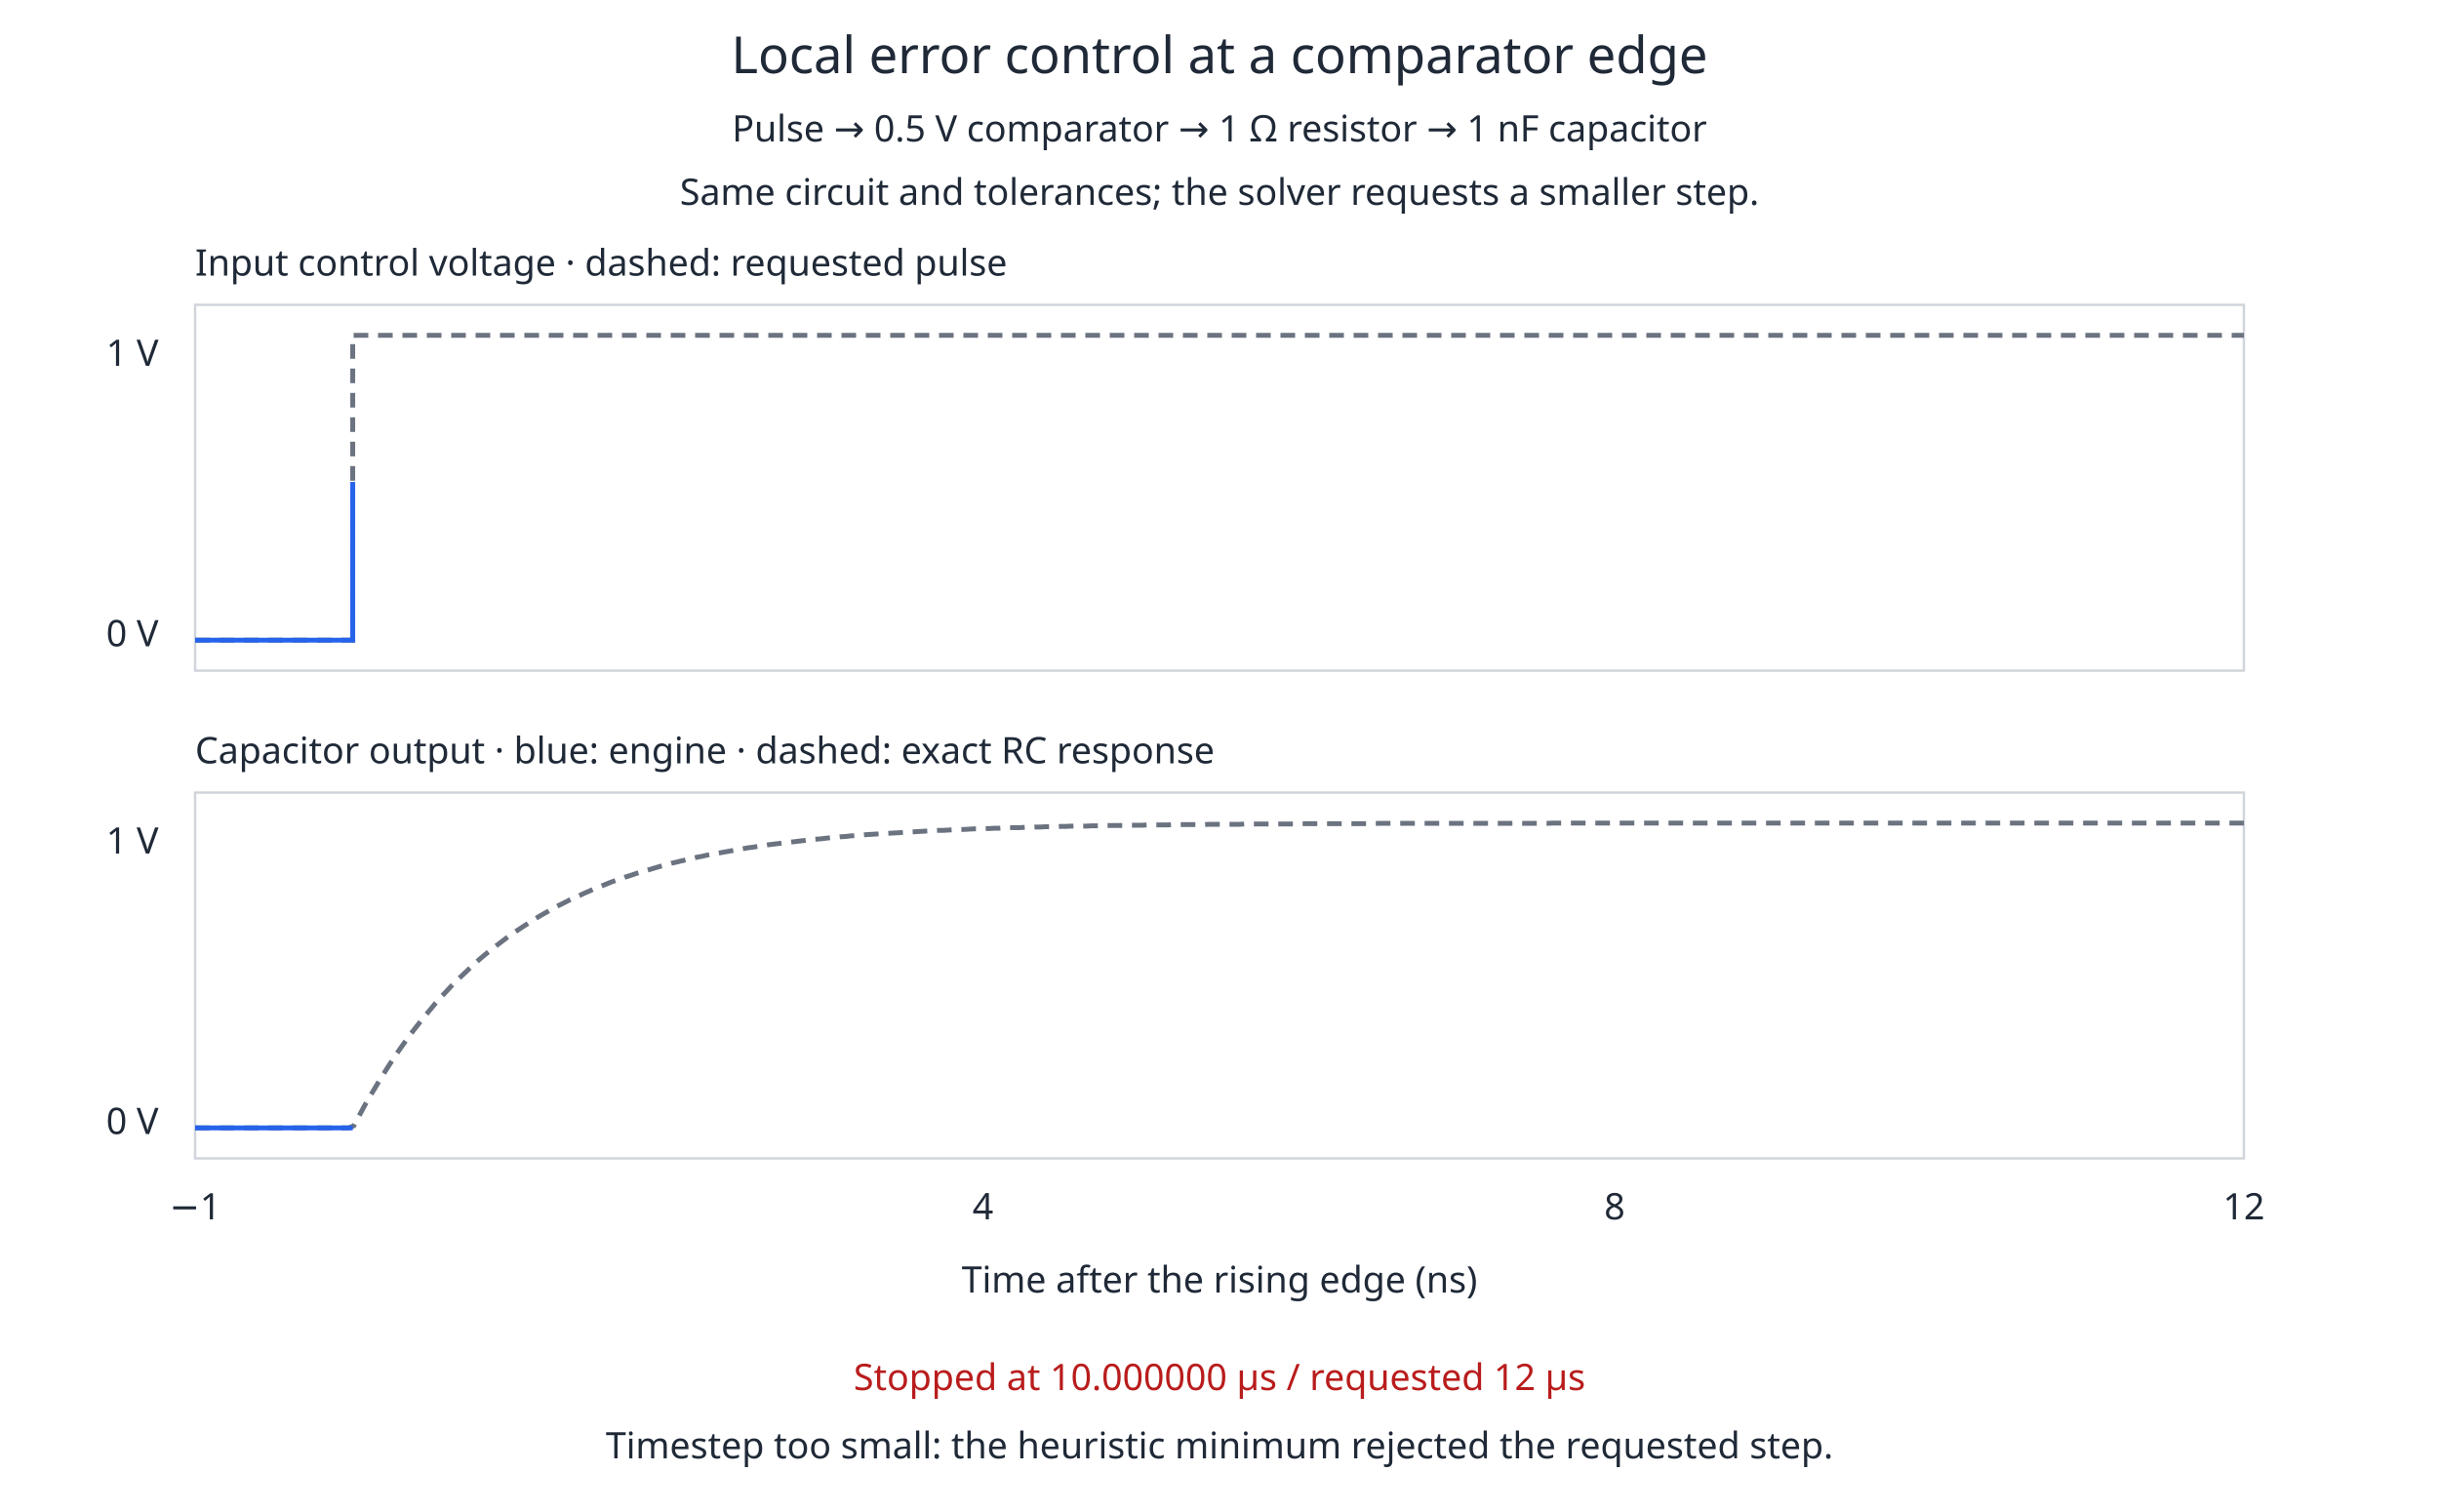
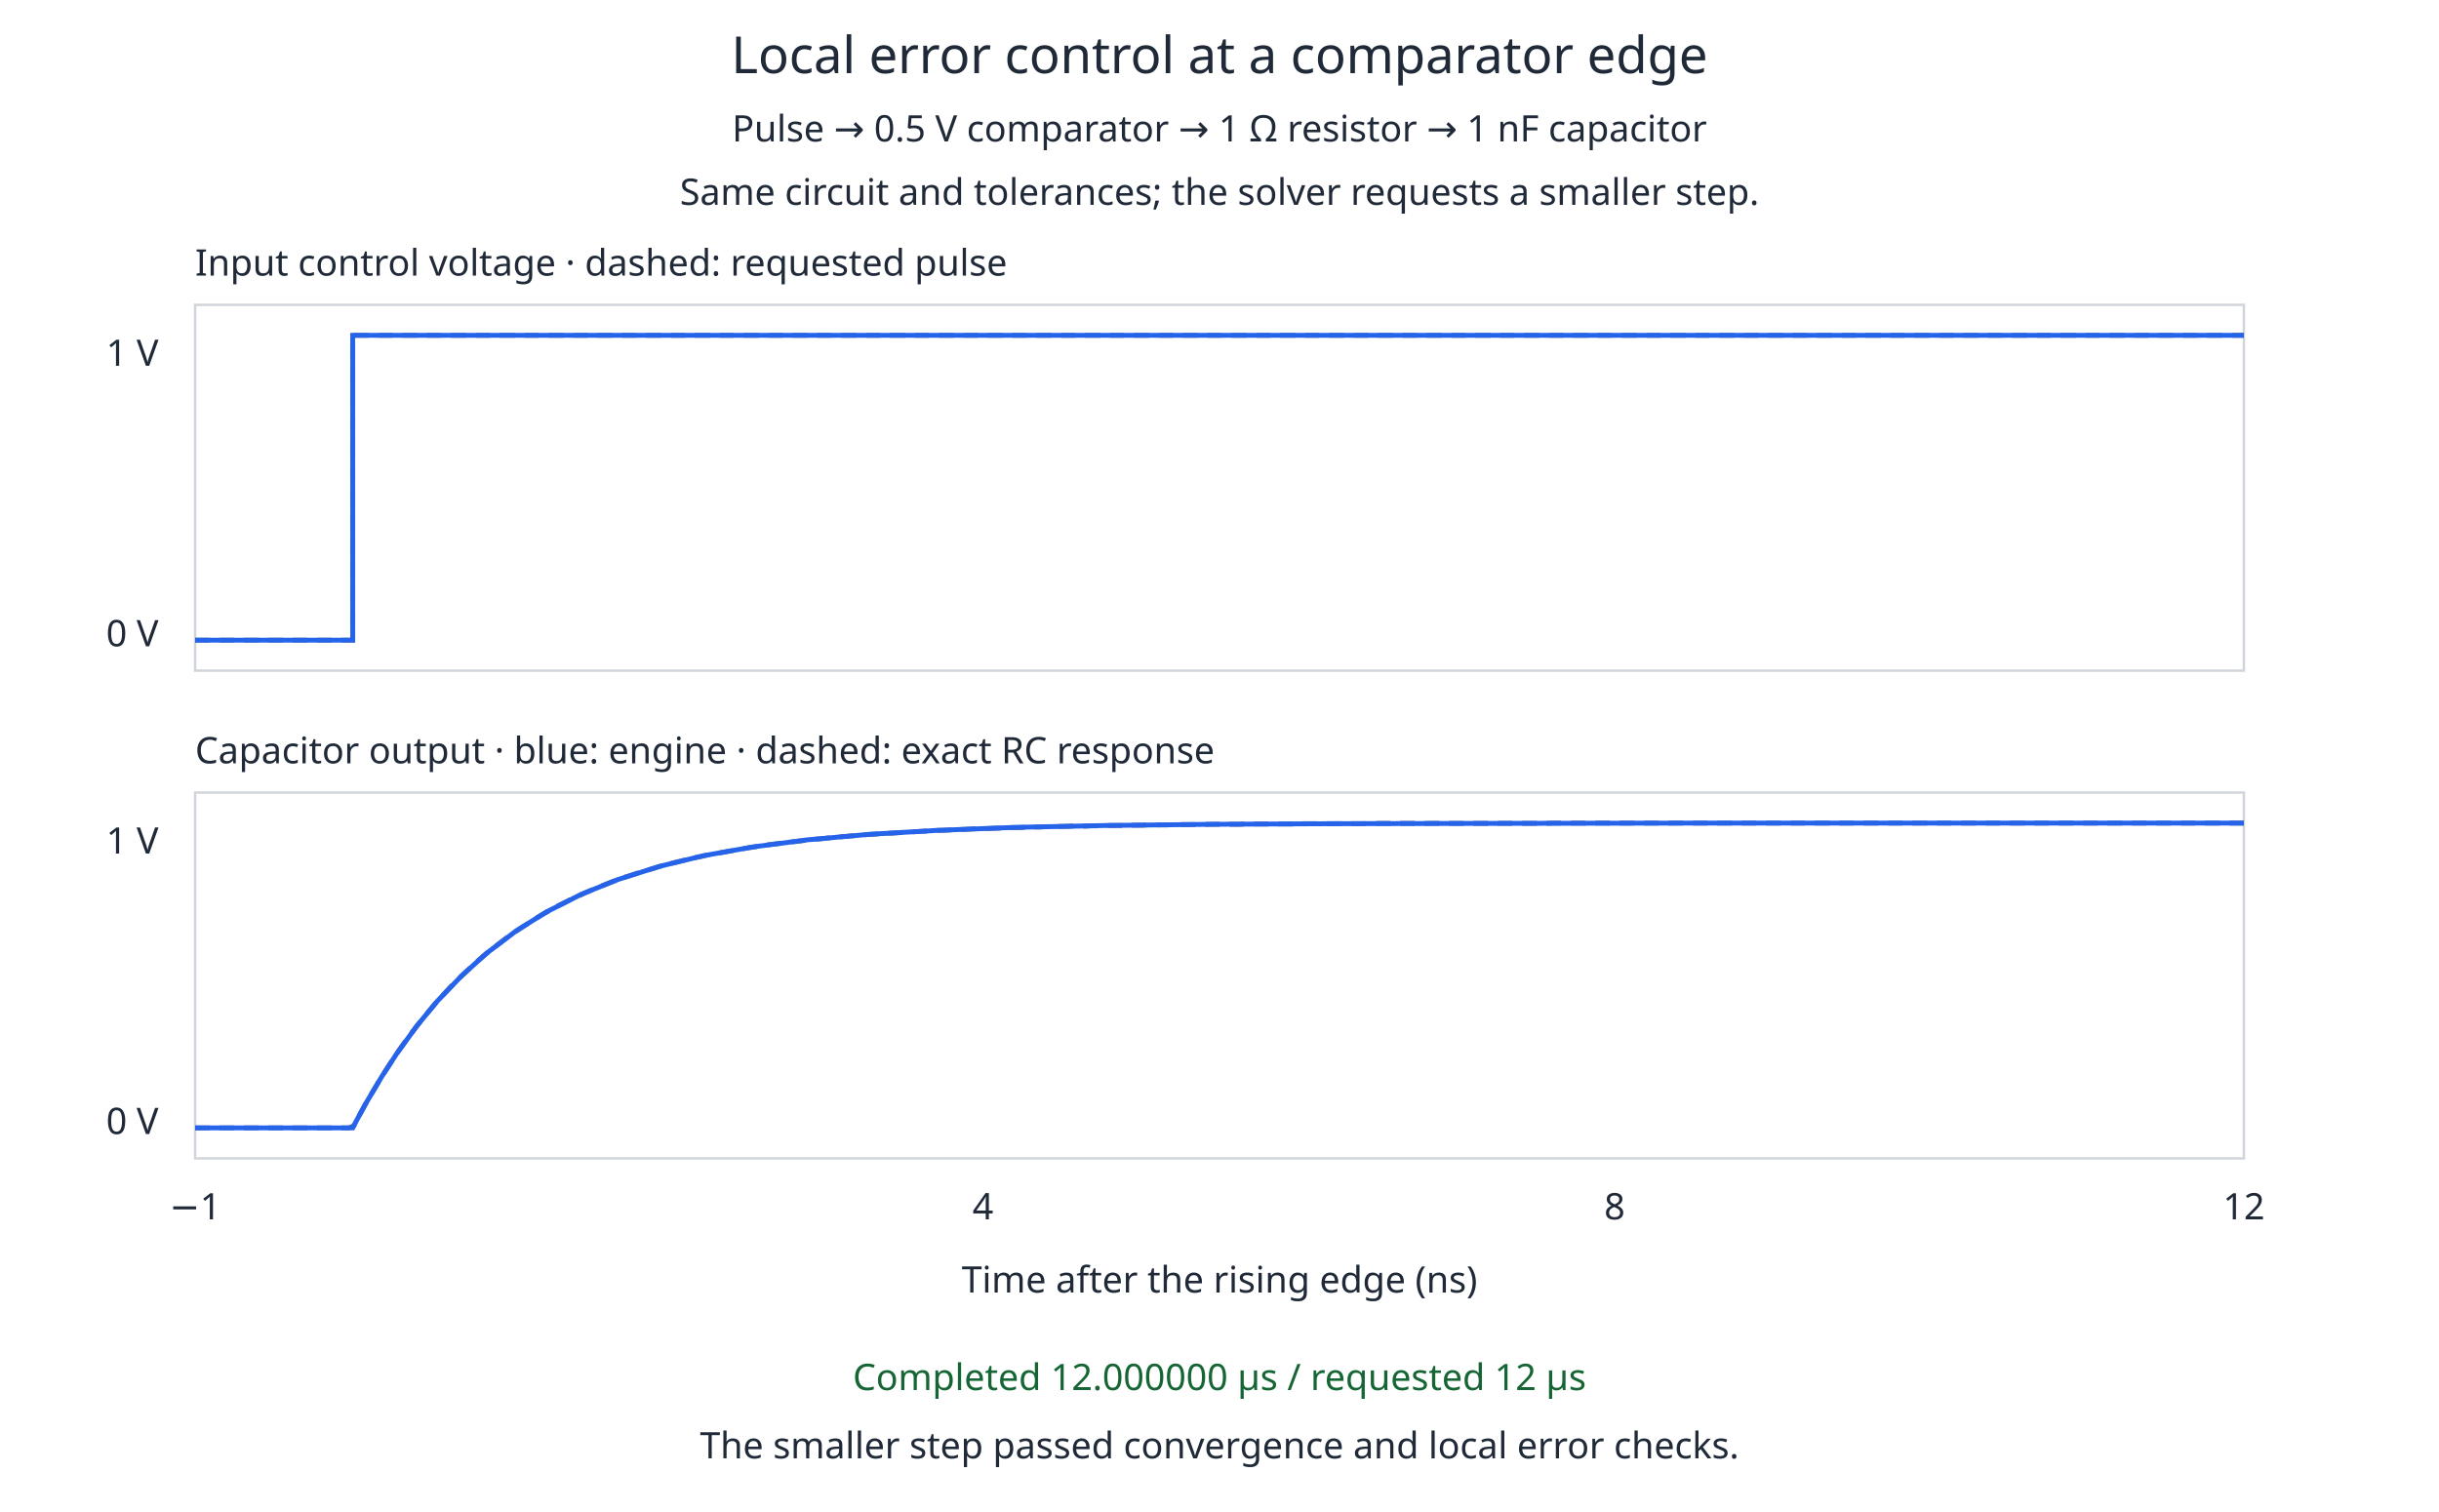
<svg xmlns="http://www.w3.org/2000/svg" width="1000" height="620" viewBox="0 0 1000 620">
  <rect width="1000" height="620" fill="white" />
  <g font-family="sans-serif" font-size="15" fill="#1f2937">
    <text x="500" y="30" text-anchor="middle" font-size="21">Local error control at a comparator edge</text>
    <text x="500" y="58" text-anchor="middle">Pulse → 0.5 V comparator → 1 Ω resistor → 1 nF capacitor</text>
    <text x="500" y="84" text-anchor="middle">Same circuit and tolerances; the solver requests a smaller step.</text>
    <text x="80" y="113">Input control voltage · dashed: requested pulse</text>
    <rect x="80" y="125" width="840" height="150" fill="none" stroke="#d1d5db" />
    <svg x="80" y="125" width="840" height="150" viewBox="-1 -0.1 13 1.2" preserveAspectRatio="none">
      <g transform="translate(0 1) scale(1 -1)">
        <polyline points="-1,0 0,0 0,1 12,1" fill="none" stroke="#6b7280" stroke-dasharray="6 4" stroke-width="2" vector-effect="non-scaling-stroke" />
-         <polyline points="-68.46,0 -0,0 0,0.1 0,0.3 0,0.519" fill="none" stroke="#2563eb" stroke-width="2" vector-effect="non-scaling-stroke" />
+         <polyline points="-68.46,0 -0,0 0,0.1 0,0.3 0,0.519 0,0.519 0,0.519 0,0.519 0,0.52 0,0.521 0,0.523 0,0.527 0,0.536 0,0.553 0,0.587 0,0.656 0,0.792 0,1 0,1 0,1 0,1 0,1 0,1 0,1 0,1 0,1 0,1 0,1 0,1 0,1 0,1 0,1 0,1 0.001,1 0.001,1 0.003,1 0.006,1 0.011,1 0.023,1 0.046,1 0.092,1 0.184,1 0.281,1 0.409,1 0.537,1 0.693,1 0.852,1 1.039,1 1.231,1 1.453,1 1.684,1 1.947,1 2.226,1 2.543,1 2.885,1 3.276,1 3.707,1 4.208,1 4.777,1 5.457,1 6.267,1 7.288,1 8.603,1 10.442,1 13.215,1" fill="none" stroke="#2563eb" stroke-width="2" vector-effect="non-scaling-stroke" />
      </g>
    </svg>
    <text x="65" y="150" text-anchor="end">1 V</text>
    <text x="65" y="265" text-anchor="end">0 V</text>
    <text x="80" y="313">Capacitor output · blue: engine · dashed: exact RC response</text>
    <rect x="80" y="325" width="840" height="150" fill="none" stroke="#d1d5db" />
    <svg x="80" y="325" width="840" height="150" viewBox="-1 -0.1 13 1.2" preserveAspectRatio="none">
      <g transform="translate(0 1) scale(1 -1)">
        <polyline points="-1,0 -0.968,0 -0.935,0 -0.902,0 -0.87,0 -0.838,0 -0.805,0 -0.772,0 -0.74,0 -0.708,0 -0.675,0 -0.642,0 -0.61,0 -0.578,0 -0.545,0 -0.512,0 -0.48,0 -0.448,0 -0.415,0 -0.383,0 -0.35,0 -0.318,0 -0.285,0 -0.253,0 -0.22,0 -0.188,0 -0.155,0 -0.122,0 -0.09,0 -0.058,0 -0.025,0 0.007,0.007 0.04,0.039 0.072,0.07 0.105,0.1 0.138,0.128 0.17,0.156 0.203,0.183 0.235,0.209 0.268,0.235 0.3,0.259 0.333,0.283 0.365,0.306 0.398,0.328 0.43,0.349 0.463,0.37 0.495,0.39 0.527,0.41 0.56,0.429 0.593,0.447 0.625,0.465 0.657,0.482 0.69,0.498 0.723,0.514 0.755,0.53 0.787,0.545 0.82,0.56 0.853,0.574 0.885,0.587 0.917,0.6 0.95,0.613 0.983,0.626 1.015,0.638 1.048,0.649 1.08,0.66 1.113,0.671 1.145,0.682 1.177,0.692 1.21,0.702 1.242,0.711 1.275,0.721 1.308,0.73 1.34,0.738 1.373,0.747 1.405,0.755 1.438,0.762 1.47,0.77 1.502,0.777 1.535,0.785 1.567,0.791 1.6,0.798 1.633,0.805 1.665,0.811 1.698,0.817 1.73,0.823 1.762,0.828 1.795,0.834 1.827,0.839 1.86,0.844 1.893,0.849 1.925,0.854 1.958,0.859 1.99,0.863 2.022,0.868 2.055,0.872 2.087,0.876 2.12,0.88 2.152,0.884 2.185,0.888 2.217,0.891 2.25,0.895 2.283,0.898 2.315,0.901 2.348,0.904 2.38,0.907 2.413,0.91 2.445,0.913 2.478,0.916 2.51,0.919 2.542,0.921 2.575,0.924 2.607,0.926 2.64,0.929 2.672,0.931 2.705,0.933 2.737,0.935 2.77,0.937 2.803,0.939 2.835,0.941 2.868,0.943 2.9,0.945 2.933,0.947 2.965,0.948 2.998,0.95 3.03,0.952 3.062,0.953 3.095,0.955 3.127,0.956 3.16,0.958 3.192,0.959 3.225,0.96 3.257,0.962 3.29,0.963 3.322,0.964 3.355,0.965 3.388,0.966 3.42,0.967 3.453,0.968 3.485,0.969 3.518,0.97 3.55,0.971 3.583,0.972 3.615,0.973 3.647,0.974 3.68,0.975 3.712,0.976 3.745,0.976 3.777,0.977 3.81,0.978 3.842,0.979 3.875,0.979 3.908,0.98 3.94,0.981 3.973,0.981 4.005,0.982 4.037,0.982 4.07,0.983 4.103,0.983 4.135,0.984 4.168,0.985 4.2,0.985 4.232,0.985 4.265,0.986 4.298,0.986 4.33,0.987 4.362,0.987 4.395,0.988 4.428,0.988 4.46,0.988 4.492,0.989 4.525,0.989 4.558,0.99 4.59,0.99 4.622,0.99 4.655,0.99 4.688,0.991 4.72,0.991 4.753,0.991 4.785,0.992 4.817,0.992 4.85,0.992 4.883,0.992 4.915,0.993 4.947,0.993 4.98,0.993 5.013,0.993 5.045,0.994 5.077,0.994 5.11,0.994 5.143,0.994 5.175,0.994 5.207,0.995 5.24,0.995 5.272,0.995 5.305,0.995 5.338,0.995 5.37,0.995 5.402,0.995 5.435,0.996 5.468,0.996 5.5,0.996 5.532,0.996 5.565,0.996 5.598,0.996 5.63,0.996 5.662,0.997 5.695,0.997 5.728,0.997 5.76,0.997 5.793,0.997 5.825,0.997 5.857,0.997 5.89,0.997 5.923,0.997 5.955,0.997 5.987,0.997 6.02,0.998 6.053,0.998 6.085,0.998 6.117,0.998 6.15,0.998 6.183,0.998 6.215,0.998 6.247,0.998 6.28,0.998 6.312,0.998 6.345,0.998 6.378,0.998 6.41,0.998 6.442,0.998 6.475,0.998 6.508,0.999 6.54,0.999 6.572,0.999 6.605,0.999 6.638,0.999 6.67,0.999 6.702,0.999 6.735,0.999 6.768,0.999 6.8,0.999 6.832,0.999 6.865,0.999 6.897,0.999 6.93,0.999 6.963,0.999 6.995,0.999 7.027,0.999 7.06,0.999 7.093,0.999 7.125,0.999 7.157,0.999 7.19,0.999 7.223,0.999 7.255,0.999 7.287,0.999 7.32,0.999 7.353,0.999 7.385,0.999 7.418,0.999 7.45,0.999 7.482,0.999 7.515,0.999 7.548,0.999 7.58,0.999 7.612,1 7.645,1 7.678,1 7.71,1 7.742,1 7.775,1 7.808,1 7.84,1 7.872,1 7.905,1 7.938,1 7.97,1 8.002,1 8.035,1 8.068,1 8.1,1 8.133,1 8.165,1 8.197,1 8.23,1 8.262,1 8.295,1 8.328,1 8.36,1 8.393,1 8.425,1 8.457,1 8.49,1 8.523,1 8.555,1 8.588,1 8.62,1 8.652,1 8.685,1 8.717,1 8.75,1 8.783,1 8.815,1 8.848,1 8.88,1 8.912,1 8.945,1 8.977,1 9.01,1 9.043,1 9.075,1 9.107,1 9.14,1 9.172,1 9.205,1 9.238,1 9.27,1 9.303,1 9.335,1 9.367,1 9.4,1 9.432,1 9.465,1 9.498,1 9.53,1 9.562,1 9.595,1 9.627,1 9.66,1 9.693,1 9.725,1 9.758,1 9.79,1 9.822,1 9.855,1 9.887,1 9.92,1 9.953,1 9.985,1 10.018,1 10.05,1 10.082,1 10.115,1 10.148,1 10.18,1 10.213,1 10.245,1 10.277,1 10.31,1 10.342,1 10.375,1 10.408,1 10.44,1 10.473,1 10.505,1 10.537,1 10.57,1 10.602,1 10.635,1 10.668,1 10.7,1 10.732,1 10.765,1 10.797,1 10.83,1 10.863,1 10.895,1 10.928,1 10.96,1 10.992,1 11.025,1 11.057,1 11.09,1 11.123,1 11.155,1 11.188,1 11.22,1 11.252,1 11.285,1 11.318,1 11.35,1 11.383,1 11.415,1 11.447,1 11.48,1 11.512,1 11.545,1 11.578,1 11.61,1 11.643,1 11.675,1 11.707,1 11.74,1 11.773,1 11.805,1 11.838,1 11.87,1 11.902,1 11.935,1 11.967,1 12,1" fill="none" stroke="#6b7280" stroke-dasharray="6 4" stroke-width="2" vector-effect="non-scaling-stroke" />
-         <polyline points="-68.46,0 -0,0 0,0 0,0 0,0" fill="none" stroke="#2563eb" stroke-width="2" vector-effect="non-scaling-stroke" />
+         <polyline points="-68.46,0 -0,0 0,0 0,0 0,0 0,0 0,0 0,0 0,0 0,0 0,0 0,0 0,0 0,0 0,0 0,0 0,0 0,0 0,0 0,0 0,0 0,0 0,0 0,0 0,0 0,0 0,0 0,0 0,0 0,0 0,0 0,0 0,0 0.001,0.001 0.001,0.001 0.003,0.003 0.006,0.006 0.011,0.011 0.023,0.023 0.046,0.045 0.092,0.088 0.184,0.168 0.281,0.245 0.409,0.336 0.537,0.416 0.693,0.5 0.852,0.574 1.039,0.647 1.231,0.709 1.453,0.767 1.684,0.815 1.947,0.858 2.226,0.893 2.543,0.922 2.885,0.945 3.276,0.963 3.707,0.976 4.208,0.986 4.777,0.992 5.457,0.996 6.267,0.998 7.288,0.999 8.603,1 10.442,1 13.215,1" fill="none" stroke="#2563eb" stroke-width="2" vector-effect="non-scaling-stroke" />
      </g>
    </svg>
    <text x="65" y="350" text-anchor="end">1 V</text>
    <text x="65" y="465" text-anchor="end">0 V</text>
    <text x="80" y="500" text-anchor="middle">−1</text>
    <text x="403" y="500" text-anchor="middle">4</text>
    <text x="662" y="500" text-anchor="middle">8</text>
    <text x="920" y="500" text-anchor="middle">12</text>
    <text x="500" y="530" text-anchor="middle">Time after the rising edge (ns)</text>
-     <text x="500" y="570" text-anchor="middle" fill="#b91c1c">Stopped at 10.000000 µs / requested 12 µs</text>
-     <text x="500" y="598" text-anchor="middle">Timestep too small: the heuristic minimum rejected the requested step.</text>
+     <text x="500" y="570" text-anchor="middle" fill="#166534">Completed 12.000000 µs / requested 12 µs</text>
+     <text x="500" y="598" text-anchor="middle">The smaller step passed convergence and local error checks.</text>
  </g>
</svg>
